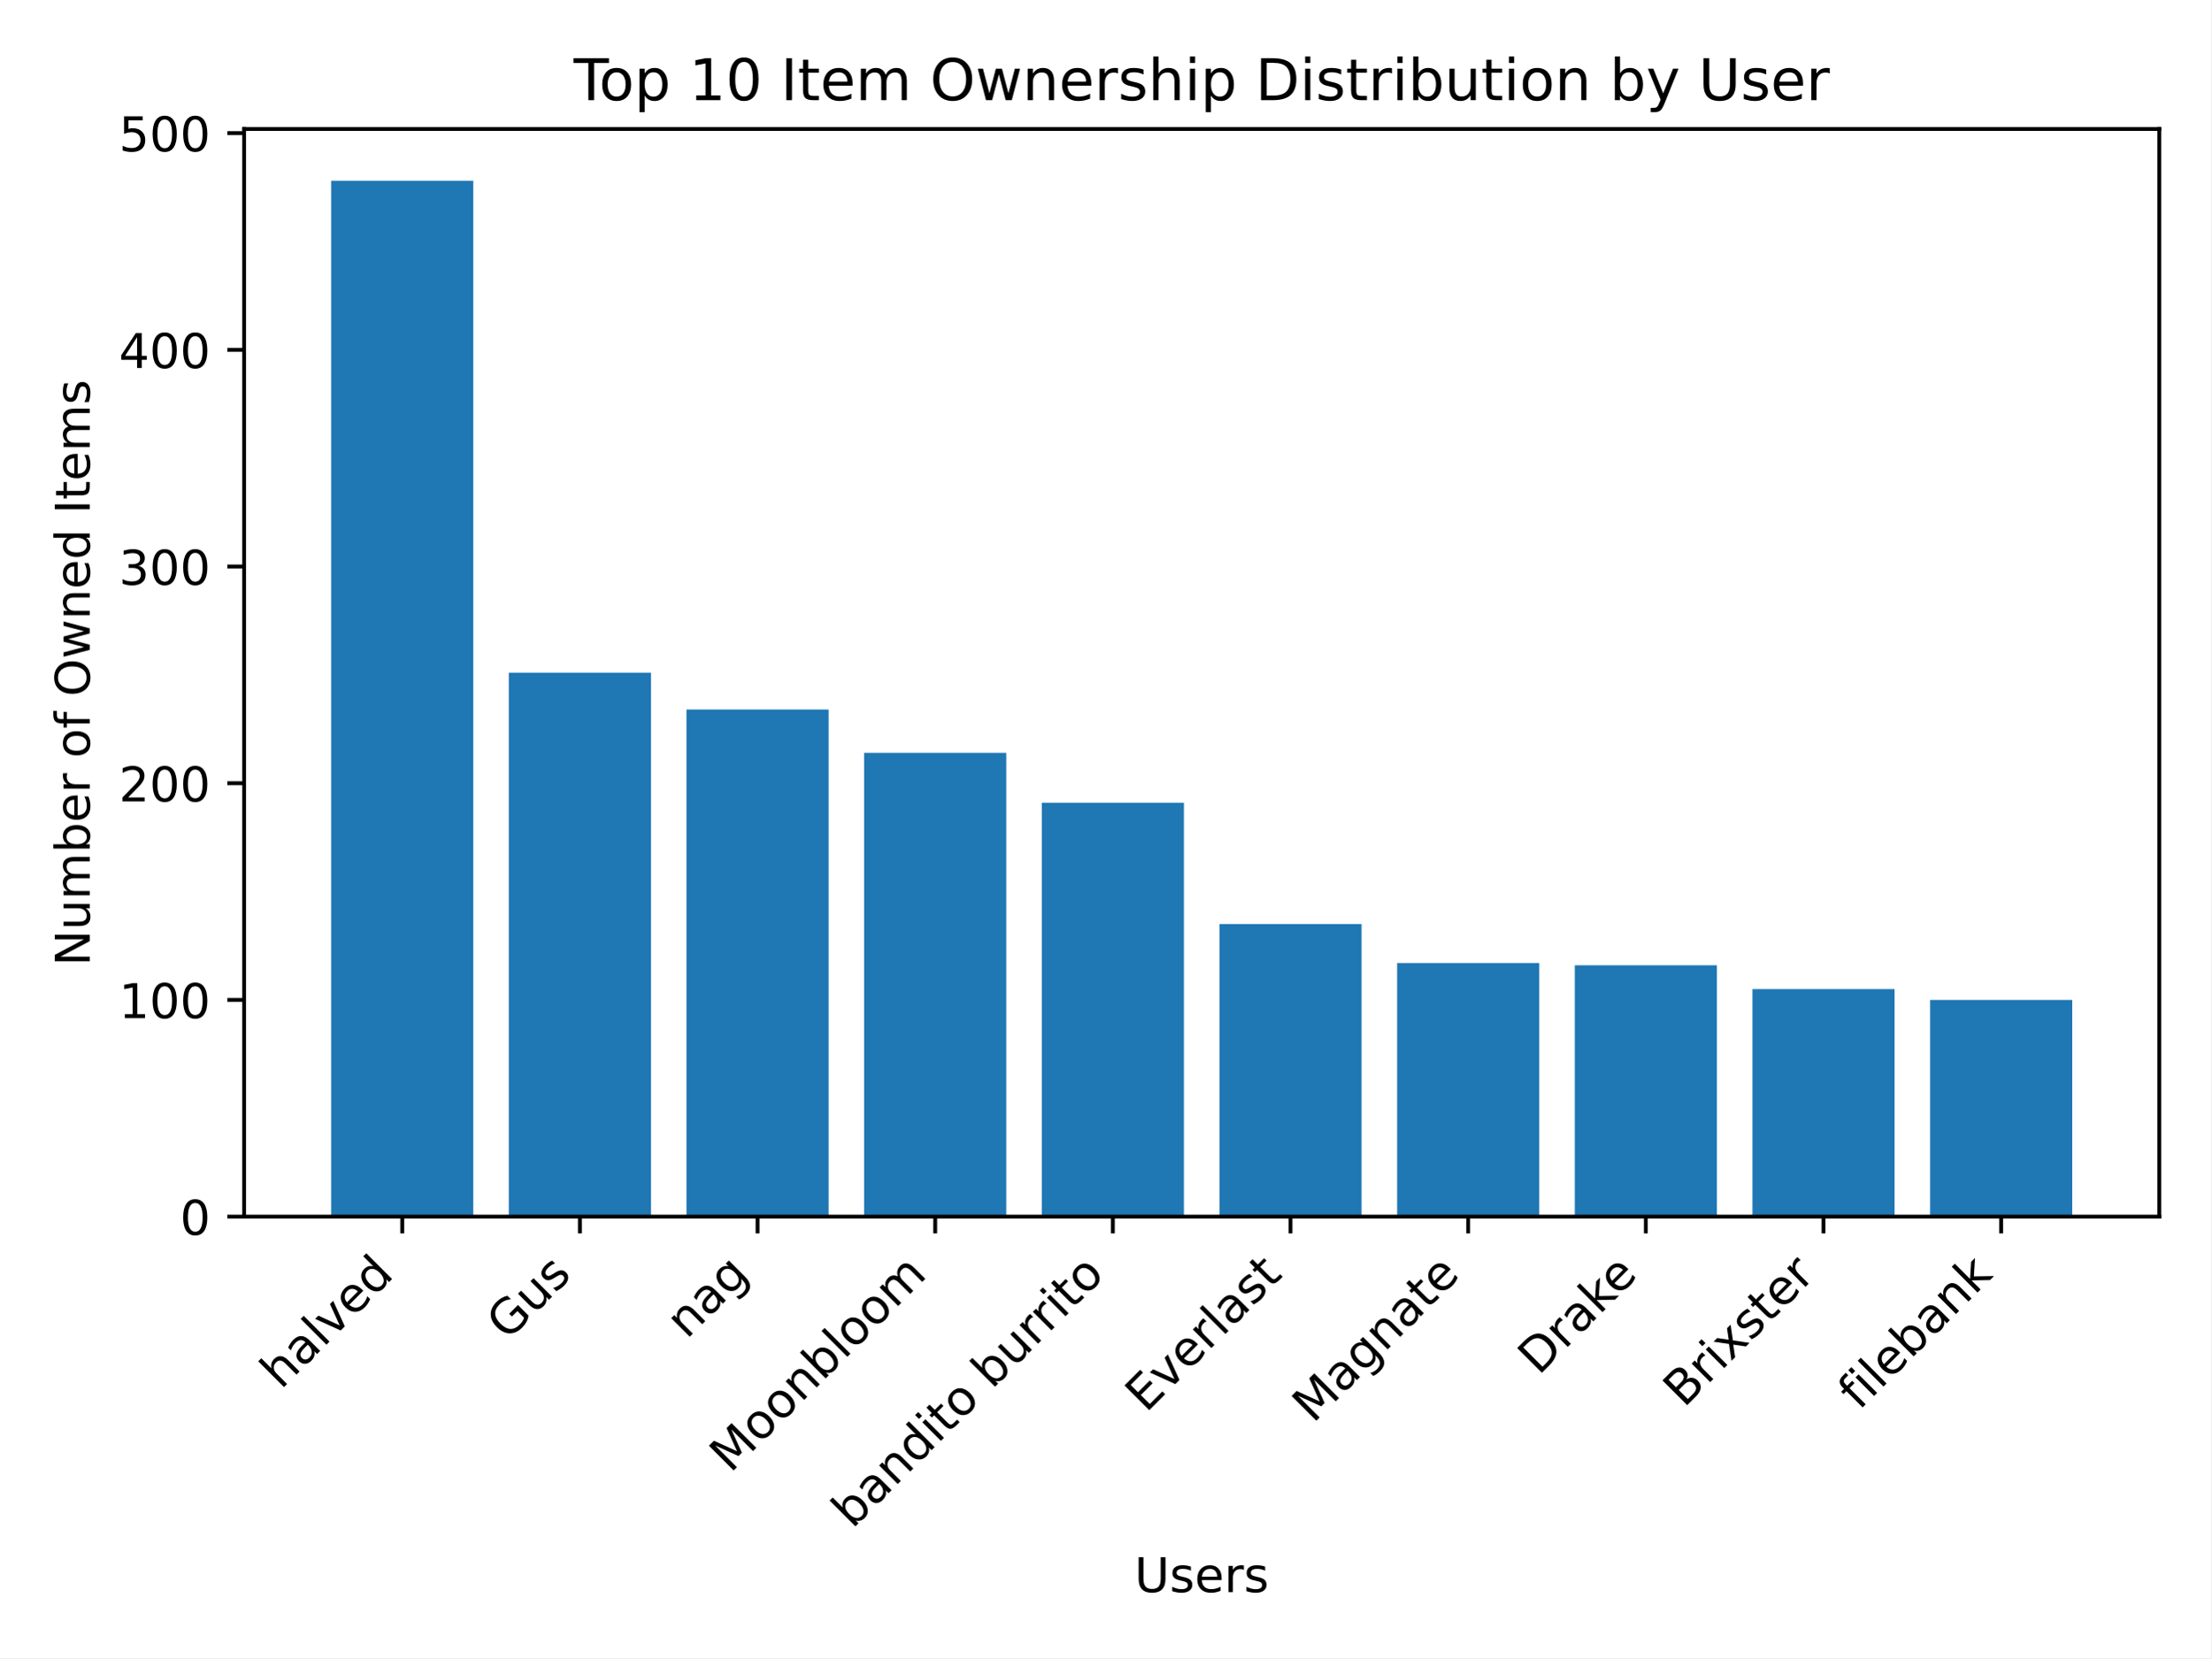
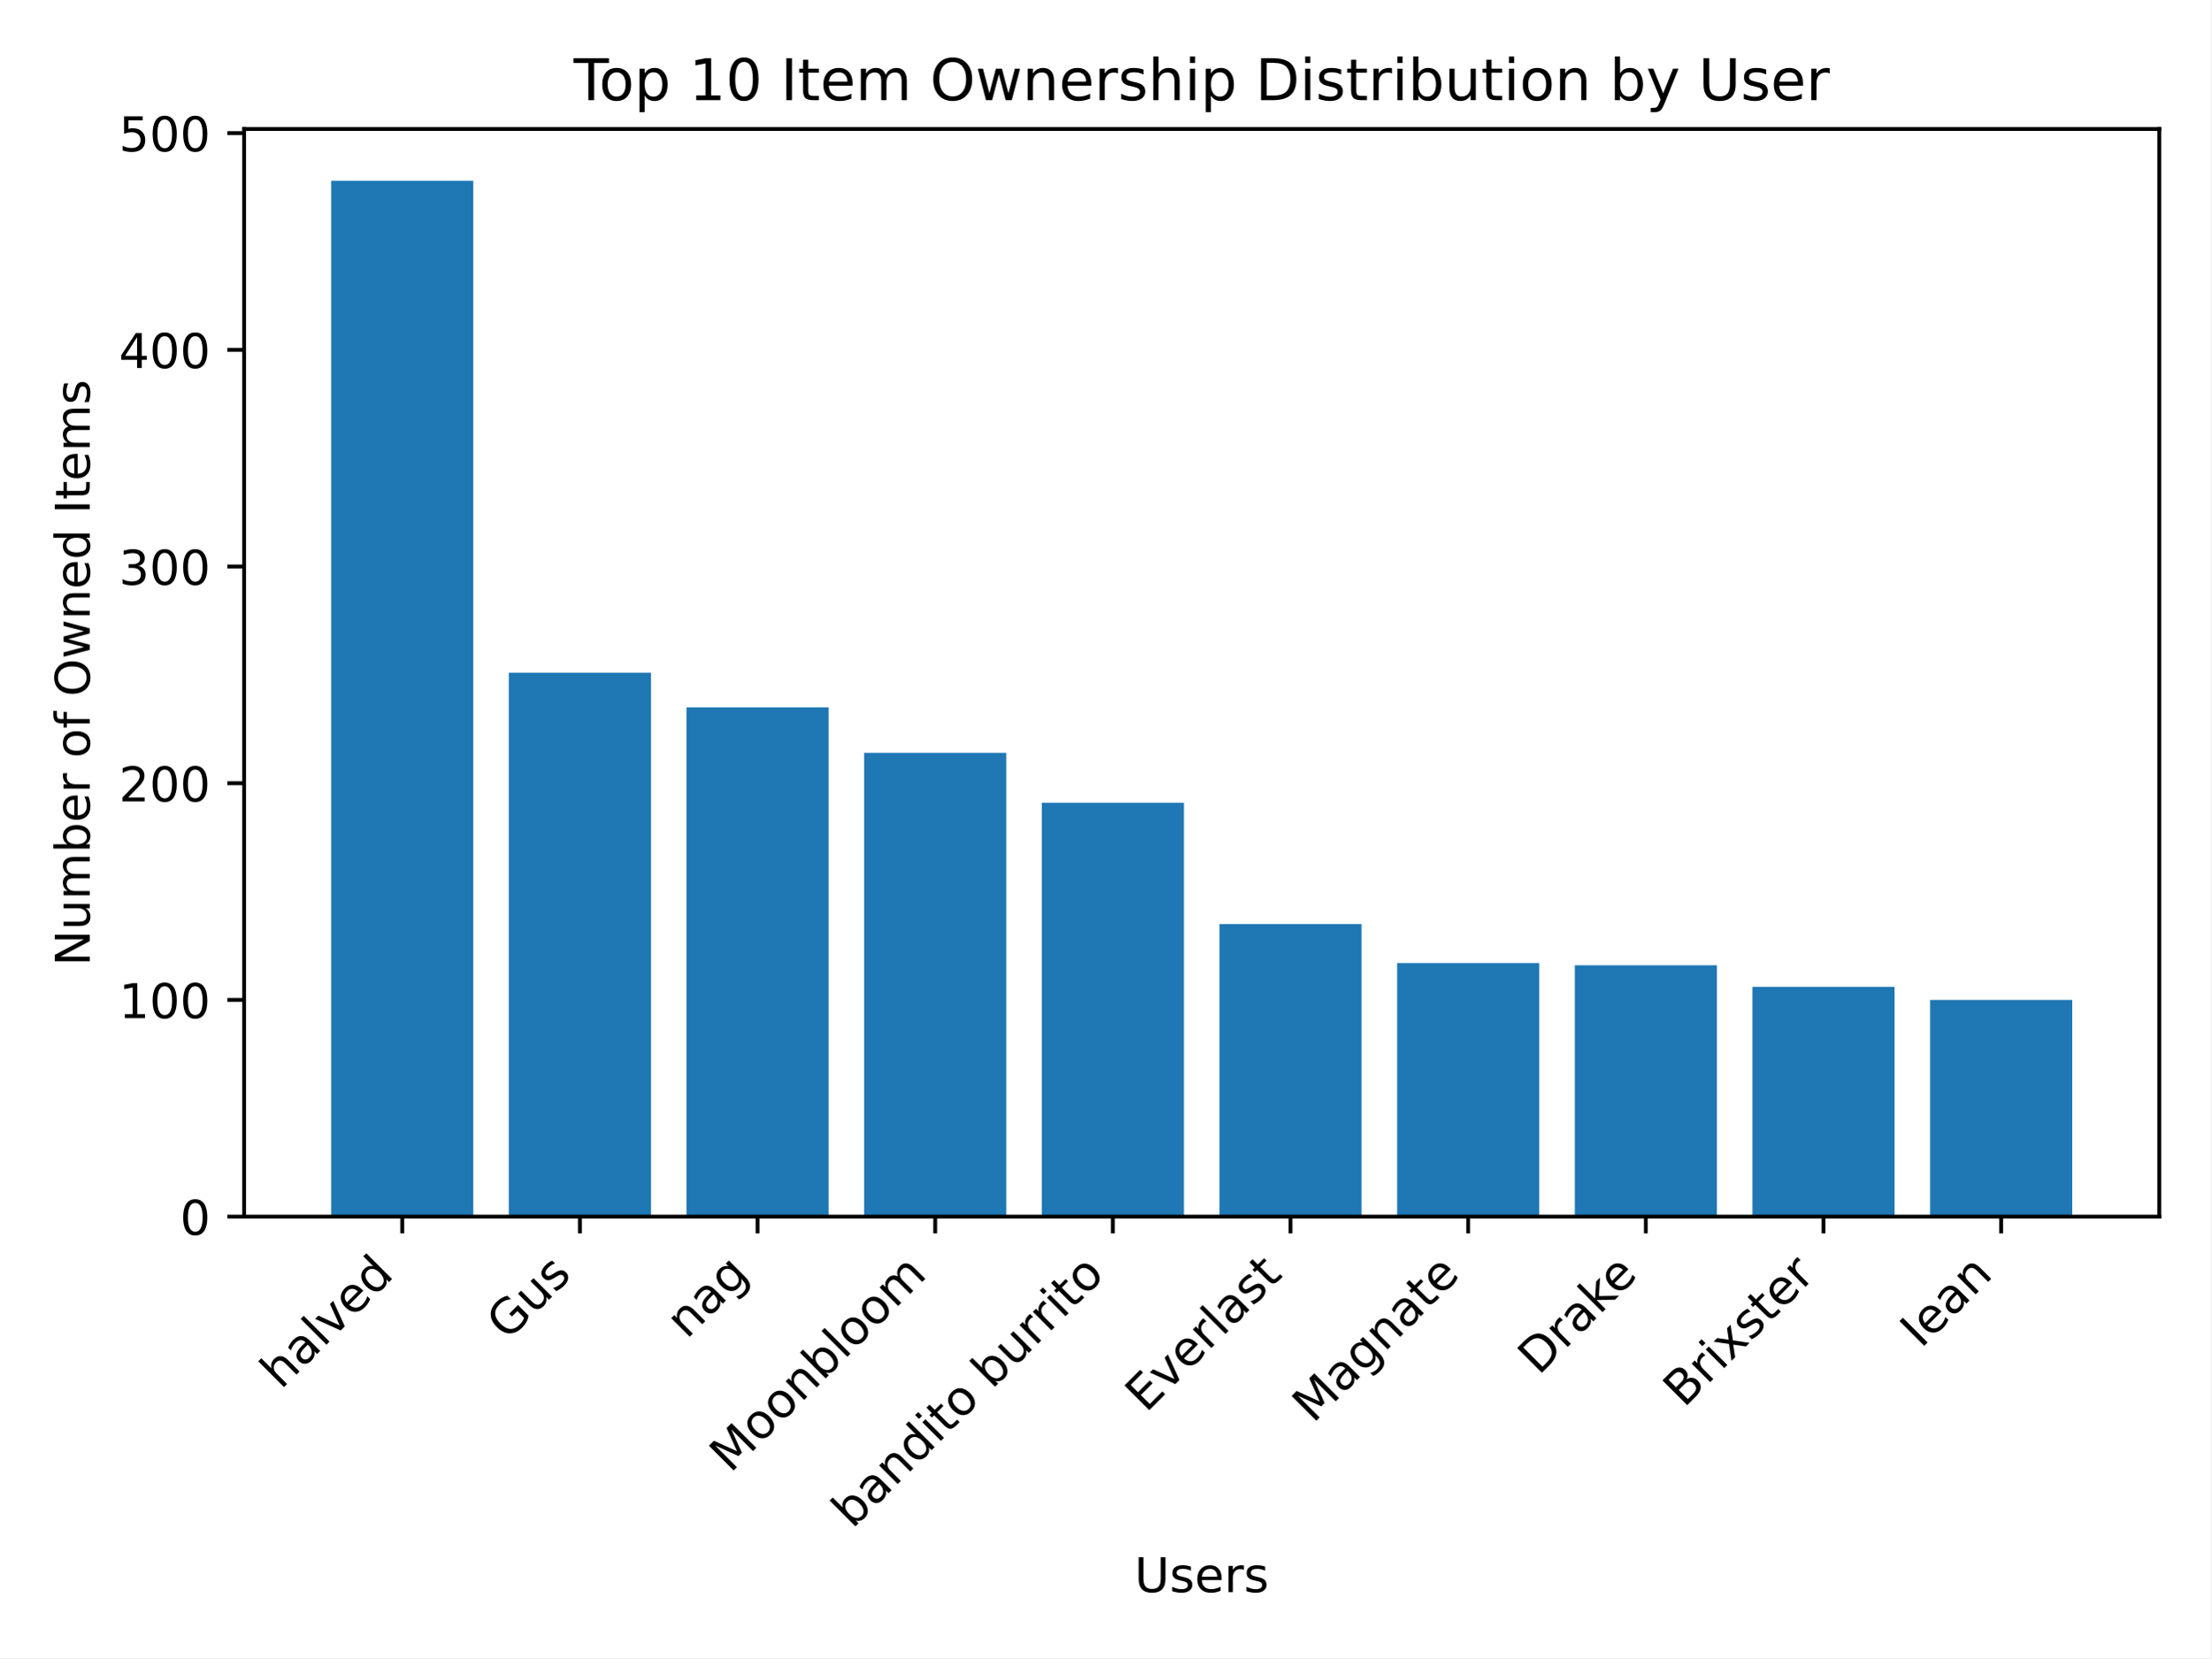
<svg xmlns="http://www.w3.org/2000/svg" xmlns:xlink="http://www.w3.org/1999/xlink" width="460.8pt" height="345.6pt" viewBox="0 0 460.8 345.6" version="1.1">
  <defs>
    <style type="text/css">*{stroke-linejoin: round; stroke-linecap: butt}</style>
  </defs>
  <g id="figure_1">
    <g id="patch_1">
      <path d="M 0 345.6  L 460.8 345.6  L 460.8 0  L 0 0  z " style="fill: #ffffff" />
    </g>
    <g id="axes_1">
      <g id="patch_2">
        <path d="M 50.87 253.581  L 450 253.581  L 450 26.88  L 50.87 26.88  z " style="fill: #ffffff" />
      </g>
      <g id="patch_3">
-         <path d="M 69.012 253.581  L 98.632 253.581  L 98.632 37.675  L 69.012 37.675  z " clip-path="url(#pa06b9af0cb)" style="fill: #1f77b4" />
+         <path d="M 69.012 253.581  L 98.632 253.581  L 98.632 37.675  L 69.012 37.675  z " clip-path="url(#padd3ef8edb)" style="fill: #1f77b4" />
      </g>
      <g id="patch_4">
-         <path d="M 106.037 253.581  L 135.657 253.581  L 135.657 140.208  L 106.037 140.208  z " clip-path="url(#pa06b9af0cb)" style="fill: #1f77b4" />
+         <path d="M 106.037 253.581  L 135.657 253.581  L 135.657 140.208  L 106.037 140.208  z " clip-path="url(#padd3ef8edb)" style="fill: #1f77b4" />
      </g>
      <g id="patch_5">
-         <path d="M 143.062 253.581  L 172.682 253.581  L 172.682 147.886  L 143.062 147.886  z " clip-path="url(#pa06b9af0cb)" style="fill: #1f77b4" />
+         <path d="M 143.062 253.581  L 172.682 253.581  L 172.682 147.435  L 143.062 147.435  z " clip-path="url(#padd3ef8edb)" style="fill: #1f77b4" />
      </g>
      <g id="patch_6">
-         <path d="M 180.087 253.581  L 209.707 253.581  L 209.707 156.92  L 180.087 156.92  z " clip-path="url(#pa06b9af0cb)" style="fill: #1f77b4" />
+         <path d="M 180.087 253.581  L 209.707 253.581  L 209.707 156.92  L 180.087 156.92  z " clip-path="url(#padd3ef8edb)" style="fill: #1f77b4" />
      </g>
      <g id="patch_7">
-         <path d="M 217.112 253.581  L 246.732 253.581  L 246.732 167.309  L 217.112 167.309  z " clip-path="url(#pa06b9af0cb)" style="fill: #1f77b4" />
+         <path d="M 217.112 253.581  L 246.732 253.581  L 246.732 167.309  L 217.112 167.309  z " clip-path="url(#padd3ef8edb)" style="fill: #1f77b4" />
      </g>
      <g id="patch_8">
-         <path d="M 254.138 253.581  L 283.758 253.581  L 283.758 192.603  L 254.138 192.603  z " clip-path="url(#pa06b9af0cb)" style="fill: #1f77b4" />
+         <path d="M 254.138 253.581  L 283.758 253.581  L 283.758 192.603  L 254.138 192.603  z " clip-path="url(#padd3ef8edb)" style="fill: #1f77b4" />
      </g>
      <g id="patch_9">
-         <path d="M 291.163 253.581  L 320.783 253.581  L 320.783 200.733  L 291.163 200.733  z " clip-path="url(#pa06b9af0cb)" style="fill: #1f77b4" />
+         <path d="M 291.163 253.581  L 320.783 253.581  L 320.783 200.733  L 291.163 200.733  z " clip-path="url(#padd3ef8edb)" style="fill: #1f77b4" />
      </g>
      <g id="patch_10">
-         <path d="M 328.188 253.581  L 357.808 253.581  L 357.808 201.185  L 328.188 201.185  z " clip-path="url(#pa06b9af0cb)" style="fill: #1f77b4" />
+         <path d="M 328.188 253.581  L 357.808 253.581  L 357.808 201.185  L 328.188 201.185  z " clip-path="url(#padd3ef8edb)" style="fill: #1f77b4" />
      </g>
      <g id="patch_11">
-         <path d="M 365.213 253.581  L 394.833 253.581  L 394.833 206.154  L 365.213 206.154  z " clip-path="url(#pa06b9af0cb)" style="fill: #1f77b4" />
+         <path d="M 365.213 253.581  L 394.833 253.581  L 394.833 205.702  L 365.213 205.702  z " clip-path="url(#padd3ef8edb)" style="fill: #1f77b4" />
      </g>
      <g id="patch_12">
-         <path d="M 402.238 253.581  L 431.858 253.581  L 431.858 208.412  L 402.238 208.412  z " clip-path="url(#pa06b9af0cb)" style="fill: #1f77b4" />
+         <path d="M 402.238 253.581  L 431.858 253.581  L 431.858 208.412  L 402.238 208.412  z " clip-path="url(#padd3ef8edb)" style="fill: #1f77b4" />
      </g>
      <g id="matplotlib.axis_1">
        <g id="xtick_1">
          <g id="line2d_1">
            <defs>
-               <path id="me338c8f9eb" d="M 0 0  L 0 3.5  " style="stroke: #000000; stroke-width: 0.8" />
+               <path id="m1aec2c98a9" d="M 0 0  L 0 3.5  " style="stroke: #000000; stroke-width: 0.8" />
            </defs>
            <g>
-               <use xlink:href="#me338c8f9eb" x="83.822" y="253.581" style="stroke: #000000; stroke-width: 0.8" />
+               <use xlink:href="#m1aec2c98a9" x="83.822" y="253.581" style="stroke: #000000; stroke-width: 0.8" />
            </g>
          </g>
          <g id="text_1">
            <g transform="translate(58.54764 289.7576) rotate(-45) scale(0.1 -0.1)">
              <defs>
                <path id="DejaVuSans-68" d="M 3513 2113  L 3513 0  L 2938 0  L 2938 2094  Q 2938 2591 2744 2837  Q 2550 3084 2163 3084  Q 1697 3084 1428 2787  Q 1159 2491 1159 1978  L 1159 0  L 581 0  L 581 4863  L 1159 4863  L 1159 2956  Q 1366 3272 1645 3428  Q 1925 3584 2291 3584  Q 2894 3584 3203 3211  Q 3513 2838 3513 2113  z " transform="scale(0.015625)" />
                <path id="DejaVuSans-61" d="M 2194 1759  Q 1497 1759 1228 1600  Q 959 1441 959 1056  Q 959 750 1161 570  Q 1363 391 1709 391  Q 2188 391 2477 730  Q 2766 1069 2766 1631  L 2766 1759  L 2194 1759  z M 3341 1997  L 3341 0  L 2766 0  L 2766 531  Q 2569 213 2275 61  Q 1981 -91 1556 -91  Q 1019 -91 701 211  Q 384 513 384 1019  Q 384 1609 779 1909  Q 1175 2209 1959 2209  L 2766 2209  L 2766 2266  Q 2766 2663 2505 2880  Q 2244 3097 1772 3097  Q 1472 3097 1187 3025  Q 903 2953 641 2809  L 641 3341  Q 956 3463 1253 3523  Q 1550 3584 1831 3584  Q 2591 3584 2966 3190  Q 3341 2797 3341 1997  z " transform="scale(0.015625)" />
                <path id="DejaVuSans-6c" d="M 603 4863  L 1178 4863  L 1178 0  L 603 0  L 603 4863  z " transform="scale(0.015625)" />
                <path id="DejaVuSans-76" d="M 191 3500  L 800 3500  L 1894 563  L 2988 3500  L 3597 3500  L 2284 0  L 1503 0  L 191 3500  z " transform="scale(0.015625)" />
                <path id="DejaVuSans-65" d="M 3597 1894  L 3597 1613  L 953 1613  Q 991 1019 1311 708  Q 1631 397 2203 397  Q 2534 397 2845 478  Q 3156 559 3463 722  L 3463 178  Q 3153 47 2828 -22  Q 2503 -91 2169 -91  Q 1331 -91 842 396  Q 353 884 353 1716  Q 353 2575 817 3079  Q 1281 3584 2069 3584  Q 2775 3584 3186 3129  Q 3597 2675 3597 1894  z M 3022 2063  Q 3016 2534 2758 2815  Q 2500 3097 2075 3097  Q 1594 3097 1305 2825  Q 1016 2553 972 2059  L 3022 2063  z " transform="scale(0.015625)" />
                <path id="DejaVuSans-64" d="M 2906 2969  L 2906 4863  L 3481 4863  L 3481 0  L 2906 0  L 2906 525  Q 2725 213 2448 61  Q 2172 -91 1784 -91  Q 1150 -91 751 415  Q 353 922 353 1747  Q 353 2572 751 3078  Q 1150 3584 1784 3584  Q 2172 3584 2448 3432  Q 2725 3281 2906 2969  z M 947 1747  Q 947 1113 1208 752  Q 1469 391 1925 391  Q 2381 391 2643 752  Q 2906 1113 2906 1747  Q 2906 2381 2643 2742  Q 2381 3103 1925 3103  Q 1469 3103 1208 2742  Q 947 2381 947 1747  z " transform="scale(0.015625)" />
              </defs>
              <use xlink:href="#DejaVuSans-68" />
              <use xlink:href="#DejaVuSans-61" x="63.379" />
              <use xlink:href="#DejaVuSans-6c" x="124.658" />
              <use xlink:href="#DejaVuSans-76" x="152.441" />
              <use xlink:href="#DejaVuSans-65" x="211.621" />
              <use xlink:href="#DejaVuSans-64" x="273.145" />
            </g>
          </g>
        </g>
        <g id="xtick_2">
          <g id="line2d_2">
            <g>
-               <use xlink:href="#me338c8f9eb" x="120.847" y="253.581" style="stroke: #000000; stroke-width: 0.8" />
+               <use xlink:href="#m1aec2c98a9" x="120.847" y="253.581" style="stroke: #000000; stroke-width: 0.8" />
            </g>
          </g>
          <g id="text_2">
            <g transform="translate(105.7329 279.5973) rotate(-45) scale(0.1 -0.1)">
              <defs>
                <path id="DejaVuSans-47" d="M 3809 666  L 3809 1919  L 2778 1919  L 2778 2438  L 4434 2438  L 4434 434  Q 4069 175 3628 42  Q 3188 -91 2688 -91  Q 1594 -91 976 548  Q 359 1188 359 2328  Q 359 3472 976 4111  Q 1594 4750 2688 4750  Q 3144 4750 3555 4637  Q 3966 4525 4313 4306  L 4313 3634  Q 3963 3931 3569 4081  Q 3175 4231 2741 4231  Q 1884 4231 1454 3753  Q 1025 3275 1025 2328  Q 1025 1384 1454 906  Q 1884 428 2741 428  Q 3075 428 3337 486  Q 3600 544 3809 666  z " transform="scale(0.015625)" />
                <path id="DejaVuSans-75" d="M 544 1381  L 544 3500  L 1119 3500  L 1119 1403  Q 1119 906 1312 657  Q 1506 409 1894 409  Q 2359 409 2629 706  Q 2900 1003 2900 1516  L 2900 3500  L 3475 3500  L 3475 0  L 2900 0  L 2900 538  Q 2691 219 2414 64  Q 2138 -91 1772 -91  Q 1169 -91 856 284  Q 544 659 544 1381  z M 1991 3584  L 1991 3584  z " transform="scale(0.015625)" />
                <path id="DejaVuSans-73" d="M 2834 3397  L 2834 2853  Q 2591 2978 2328 3040  Q 2066 3103 1784 3103  Q 1356 3103 1142 2972  Q 928 2841 928 2578  Q 928 2378 1081 2264  Q 1234 2150 1697 2047  L 1894 2003  Q 2506 1872 2764 1633  Q 3022 1394 3022 966  Q 3022 478 2636 193  Q 2250 -91 1575 -91  Q 1294 -91 989 -36  Q 684 19 347 128  L 347 722  Q 666 556 975 473  Q 1284 391 1588 391  Q 1994 391 2212 530  Q 2431 669 2431 922  Q 2431 1156 2273 1281  Q 2116 1406 1581 1522  L 1381 1569  Q 847 1681 609 1914  Q 372 2147 372 2553  Q 372 3047 722 3315  Q 1072 3584 1716 3584  Q 2034 3584 2315 3537  Q 2597 3491 2834 3397  z " transform="scale(0.015625)" />
              </defs>
              <use xlink:href="#DejaVuSans-47" />
              <use xlink:href="#DejaVuSans-75" x="77.49" />
              <use xlink:href="#DejaVuSans-73" x="140.869" />
            </g>
          </g>
        </g>
        <g id="xtick_3">
          <g id="line2d_3">
            <g>
-               <use xlink:href="#me338c8f9eb" x="157.872" y="253.581" style="stroke: #000000; stroke-width: 0.8" />
+               <use xlink:href="#m1aec2c98a9" x="157.872" y="253.581" style="stroke: #000000; stroke-width: 0.8" />
            </g>
          </g>
          <g id="text_3">
            <g transform="translate(143.0983 279.257) rotate(-45) scale(0.1 -0.1)">
              <defs>
                <path id="DejaVuSans-6e" d="M 3513 2113  L 3513 0  L 2938 0  L 2938 2094  Q 2938 2591 2744 2837  Q 2550 3084 2163 3084  Q 1697 3084 1428 2787  Q 1159 2491 1159 1978  L 1159 0  L 581 0  L 581 3500  L 1159 3500  L 1159 2956  Q 1366 3272 1645 3428  Q 1925 3584 2291 3584  Q 2894 3584 3203 3211  Q 3513 2838 3513 2113  z " transform="scale(0.015625)" />
                <path id="DejaVuSans-67" d="M 2906 1791  Q 2906 2416 2648 2759  Q 2391 3103 1925 3103  Q 1463 3103 1205 2759  Q 947 2416 947 1791  Q 947 1169 1205 825  Q 1463 481 1925 481  Q 2391 481 2648 825  Q 2906 1169 2906 1791  z M 3481 434  Q 3481 -459 3084 -895  Q 2688 -1331 1869 -1331  Q 1566 -1331 1297 -1286  Q 1028 -1241 775 -1147  L 775 -588  Q 1028 -725 1275 -790  Q 1522 -856 1778 -856  Q 2344 -856 2625 -561  Q 2906 -266 2906 331  L 2906 616  Q 2728 306 2450 153  Q 2172 0 1784 0  Q 1141 0 747 490  Q 353 981 353 1791  Q 353 2603 747 3093  Q 1141 3584 1784 3584  Q 2172 3584 2450 3431  Q 2728 3278 2906 2969  L 2906 3500  L 3481 3500  L 3481 434  z " transform="scale(0.015625)" />
              </defs>
              <use xlink:href="#DejaVuSans-6e" />
              <use xlink:href="#DejaVuSans-61" x="63.379" />
              <use xlink:href="#DejaVuSans-67" x="124.658" />
            </g>
          </g>
        </g>
        <g id="xtick_4">
          <g id="line2d_4">
            <g>
-               <use xlink:href="#me338c8f9eb" x="194.897" y="253.581" style="stroke: #000000; stroke-width: 0.8" />
+               <use xlink:href="#m1aec2c98a9" x="194.897" y="253.581" style="stroke: #000000; stroke-width: 0.8" />
            </g>
          </g>
          <g id="text_4">
            <g transform="translate(152.197 307.1833) rotate(-45) scale(0.1 -0.1)">
              <defs>
                <path id="DejaVuSans-4d" d="M 628 4666  L 1569 4666  L 2759 1491  L 3956 4666  L 4897 4666  L 4897 0  L 4281 0  L 4281 4097  L 3078 897  L 2444 897  L 1241 4097  L 1241 0  L 628 0  L 628 4666  z " transform="scale(0.015625)" />
                <path id="DejaVuSans-6f" d="M 1959 3097  Q 1497 3097 1228 2736  Q 959 2375 959 1747  Q 959 1119 1226 758  Q 1494 397 1959 397  Q 2419 397 2687 759  Q 2956 1122 2956 1747  Q 2956 2369 2687 2733  Q 2419 3097 1959 3097  z M 1959 3584  Q 2709 3584 3137 3096  Q 3566 2609 3566 1747  Q 3566 888 3137 398  Q 2709 -91 1959 -91  Q 1206 -91 779 398  Q 353 888 353 1747  Q 353 2609 779 3096  Q 1206 3584 1959 3584  z " transform="scale(0.015625)" />
                <path id="DejaVuSans-62" d="M 3116 1747  Q 3116 2381 2855 2742  Q 2594 3103 2138 3103  Q 1681 3103 1420 2742  Q 1159 2381 1159 1747  Q 1159 1113 1420 752  Q 1681 391 2138 391  Q 2594 391 2855 752  Q 3116 1113 3116 1747  z M 1159 2969  Q 1341 3281 1617 3432  Q 1894 3584 2278 3584  Q 2916 3584 3314 3078  Q 3713 2572 3713 1747  Q 3713 922 3314 415  Q 2916 -91 2278 -91  Q 1894 -91 1617 61  Q 1341 213 1159 525  L 1159 0  L 581 0  L 581 4863  L 1159 4863  L 1159 2969  z " transform="scale(0.015625)" />
                <path id="DejaVuSans-6d" d="M 3328 2828  Q 3544 3216 3844 3400  Q 4144 3584 4550 3584  Q 5097 3584 5394 3201  Q 5691 2819 5691 2113  L 5691 0  L 5113 0  L 5113 2094  Q 5113 2597 4934 2840  Q 4756 3084 4391 3084  Q 3944 3084 3684 2787  Q 3425 2491 3425 1978  L 3425 0  L 2847 0  L 2847 2094  Q 2847 2600 2669 2842  Q 2491 3084 2119 3084  Q 1678 3084 1418 2786  Q 1159 2488 1159 1978  L 1159 0  L 581 0  L 581 3500  L 1159 3500  L 1159 2956  Q 1356 3278 1631 3431  Q 1906 3584 2284 3584  Q 2666 3584 2933 3390  Q 3200 3197 3328 2828  z " transform="scale(0.015625)" />
              </defs>
              <use xlink:href="#DejaVuSans-4d" />
              <use xlink:href="#DejaVuSans-6f" x="86.279" />
              <use xlink:href="#DejaVuSans-6f" x="147.461" />
              <use xlink:href="#DejaVuSans-6e" x="208.643" />
              <use xlink:href="#DejaVuSans-62" x="272.021" />
              <use xlink:href="#DejaVuSans-6c" x="335.498" />
              <use xlink:href="#DejaVuSans-6f" x="363.281" />
              <use xlink:href="#DejaVuSans-6f" x="424.463" />
              <use xlink:href="#DejaVuSans-6d" x="485.645" />
            </g>
          </g>
        </g>
        <g id="xtick_5">
          <g id="line2d_5">
            <g>
-               <use xlink:href="#me338c8f9eb" x="231.922" y="253.581" style="stroke: #000000; stroke-width: 0.8" />
+               <use xlink:href="#m1aec2c98a9" x="231.922" y="253.581" style="stroke: #000000; stroke-width: 0.8" />
            </g>
          </g>
          <g id="text_5">
            <g transform="translate(177.6255 318.7799) rotate(-45) scale(0.1 -0.1)">
              <defs>
                <path id="DejaVuSans-69" d="M 603 3500  L 1178 3500  L 1178 0  L 603 0  L 603 3500  z M 603 4863  L 1178 4863  L 1178 4134  L 603 4134  L 603 4863  z " transform="scale(0.015625)" />
                <path id="DejaVuSans-74" d="M 1172 4494  L 1172 3500  L 2356 3500  L 2356 3053  L 1172 3053  L 1172 1153  Q 1172 725 1289 603  Q 1406 481 1766 481  L 2356 481  L 2356 0  L 1766 0  Q 1100 0 847 248  Q 594 497 594 1153  L 594 3053  L 172 3053  L 172 3500  L 594 3500  L 594 4494  L 1172 4494  z " transform="scale(0.015625)" />
                <path id="DejaVuSans-20" transform="scale(0.015625)" />
                <path id="DejaVuSans-72" d="M 2631 2963  Q 2534 3019 2420 3045  Q 2306 3072 2169 3072  Q 1681 3072 1420 2755  Q 1159 2438 1159 1844  L 1159 0  L 581 0  L 581 3500  L 1159 3500  L 1159 2956  Q 1341 3275 1631 3429  Q 1922 3584 2338 3584  Q 2397 3584 2469 3576  Q 2541 3569 2628 3553  L 2631 2963  z " transform="scale(0.015625)" />
              </defs>
              <use xlink:href="#DejaVuSans-62" />
              <use xlink:href="#DejaVuSans-61" x="63.477" />
              <use xlink:href="#DejaVuSans-6e" x="124.756" />
              <use xlink:href="#DejaVuSans-64" x="188.135" />
              <use xlink:href="#DejaVuSans-69" x="251.611" />
              <use xlink:href="#DejaVuSans-74" x="279.395" />
              <use xlink:href="#DejaVuSans-6f" x="318.604" />
              <use xlink:href="#DejaVuSans-20" x="379.785" />
              <use xlink:href="#DejaVuSans-62" x="411.572" />
              <use xlink:href="#DejaVuSans-75" x="475.049" />
              <use xlink:href="#DejaVuSans-72" x="538.428" />
              <use xlink:href="#DejaVuSans-72" x="577.791" />
              <use xlink:href="#DejaVuSans-69" x="618.904" />
              <use xlink:href="#DejaVuSans-74" x="646.688" />
              <use xlink:href="#DejaVuSans-6f" x="685.896" />
            </g>
          </g>
        </g>
        <g id="xtick_6">
          <g id="line2d_6">
            <g>
-               <use xlink:href="#me338c8f9eb" x="268.948" y="253.581" style="stroke: #000000; stroke-width: 0.8" />
+               <use xlink:href="#m1aec2c98a9" x="268.948" y="253.581" style="stroke: #000000; stroke-width: 0.8" />
            </g>
          </g>
          <g id="text_6">
            <g transform="translate(238.8126 294.6178) rotate(-45) scale(0.1 -0.1)">
              <defs>
                <path id="DejaVuSans-45" d="M 628 4666  L 3578 4666  L 3578 4134  L 1259 4134  L 1259 2753  L 3481 2753  L 3481 2222  L 1259 2222  L 1259 531  L 3634 531  L 3634 0  L 628 0  L 628 4666  z " transform="scale(0.015625)" />
              </defs>
              <use xlink:href="#DejaVuSans-45" />
              <use xlink:href="#DejaVuSans-76" x="63.184" />
              <use xlink:href="#DejaVuSans-65" x="122.363" />
              <use xlink:href="#DejaVuSans-72" x="183.887" />
              <use xlink:href="#DejaVuSans-6c" x="225" />
              <use xlink:href="#DejaVuSans-61" x="252.783" />
              <use xlink:href="#DejaVuSans-73" x="314.062" />
              <use xlink:href="#DejaVuSans-74" x="366.162" />
            </g>
          </g>
        </g>
        <g id="xtick_7">
          <g id="line2d_7">
            <g>
-               <use xlink:href="#me338c8f9eb" x="305.973" y="253.581" style="stroke: #000000; stroke-width: 0.8" />
+               <use xlink:href="#m1aec2c98a9" x="305.973" y="253.581" style="stroke: #000000; stroke-width: 0.8" />
            </g>
          </g>
          <g id="text_7">
            <g transform="translate(273.6412 296.8143) rotate(-45) scale(0.1 -0.1)">
              <use xlink:href="#DejaVuSans-4d" />
              <use xlink:href="#DejaVuSans-61" x="86.279" />
              <use xlink:href="#DejaVuSans-67" x="147.559" />
              <use xlink:href="#DejaVuSans-6e" x="211.035" />
              <use xlink:href="#DejaVuSans-61" x="274.414" />
              <use xlink:href="#DejaVuSans-74" x="335.693" />
              <use xlink:href="#DejaVuSans-65" x="374.902" />
            </g>
          </g>
        </g>
        <g id="xtick_8">
          <g id="line2d_8">
            <g>
-               <use xlink:href="#me338c8f9eb" x="342.998" y="253.581" style="stroke: #000000; stroke-width: 0.8" />
+               <use xlink:href="#m1aec2c98a9" x="342.998" y="253.581" style="stroke: #000000; stroke-width: 0.8" />
            </g>
          </g>
          <g id="text_8">
            <g transform="translate(320.653 286.8275) rotate(-45) scale(0.1 -0.1)">
              <defs>
                <path id="DejaVuSans-44" d="M 1259 4147  L 1259 519  L 2022 519  Q 2988 519 3436 956  Q 3884 1394 3884 2338  Q 3884 3275 3436 3711  Q 2988 4147 2022 4147  L 1259 4147  z M 628 4666  L 1925 4666  Q 3281 4666 3915 4102  Q 4550 3538 4550 2338  Q 4550 1131 3912 565  Q 3275 0 1925 0  L 628 0  L 628 4666  z " transform="scale(0.015625)" />
                <path id="DejaVuSans-6b" d="M 581 4863  L 1159 4863  L 1159 1991  L 2875 3500  L 3609 3500  L 1753 1863  L 3688 0  L 2938 0  L 1159 1709  L 1159 0  L 581 0  L 581 4863  z " transform="scale(0.015625)" />
              </defs>
              <use xlink:href="#DejaVuSans-44" />
              <use xlink:href="#DejaVuSans-72" x="77.002" />
              <use xlink:href="#DejaVuSans-61" x="118.115" />
              <use xlink:href="#DejaVuSans-6b" x="179.395" />
              <use xlink:href="#DejaVuSans-65" x="233.68" />
            </g>
          </g>
        </g>
        <g id="xtick_9">
          <g id="line2d_9">
            <g>
-               <use xlink:href="#me338c8f9eb" x="380.023" y="253.581" style="stroke: #000000; stroke-width: 0.8" />
+               <use xlink:href="#m1aec2c98a9" x="380.023" y="253.581" style="stroke: #000000; stroke-width: 0.8" />
            </g>
          </g>
          <g id="text_9">
            <g transform="translate(350.9307 293.5748) rotate(-45) scale(0.1 -0.1)">
              <defs>
                <path id="DejaVuSans-42" d="M 1259 2228  L 1259 519  L 2272 519  Q 2781 519 3026 730  Q 3272 941 3272 1375  Q 3272 1813 3026 2020  Q 2781 2228 2272 2228  L 1259 2228  z M 1259 4147  L 1259 2741  L 2194 2741  Q 2656 2741 2882 2914  Q 3109 3088 3109 3444  Q 3109 3797 2882 3972  Q 2656 4147 2194 4147  L 1259 4147  z M 628 4666  L 2241 4666  Q 2963 4666 3353 4366  Q 3744 4066 3744 3513  Q 3744 3084 3544 2831  Q 3344 2578 2956 2516  Q 3422 2416 3680 2098  Q 3938 1781 3938 1306  Q 3938 681 3513 340  Q 3088 0 2303 0  L 628 0  L 628 4666  z " transform="scale(0.015625)" />
                <path id="DejaVuSans-78" d="M 3513 3500  L 2247 1797  L 3578 0  L 2900 0  L 1881 1375  L 863 0  L 184 0  L 1544 1831  L 300 3500  L 978 3500  L 1906 2253  L 2834 3500  L 3513 3500  z " transform="scale(0.015625)" />
              </defs>
              <use xlink:href="#DejaVuSans-42" />
              <use xlink:href="#DejaVuSans-72" x="68.604" />
              <use xlink:href="#DejaVuSans-69" x="109.717" />
              <use xlink:href="#DejaVuSans-78" x="137.5" />
              <use xlink:href="#DejaVuSans-73" x="196.68" />
              <use xlink:href="#DejaVuSans-74" x="248.779" />
              <use xlink:href="#DejaVuSans-65" x="287.988" />
              <use xlink:href="#DejaVuSans-72" x="349.512" />
            </g>
          </g>
        </g>
        <g id="xtick_10">
          <g id="line2d_10">
            <g>
-               <use xlink:href="#me338c8f9eb" x="417.048" y="253.581" style="stroke: #000000; stroke-width: 0.8" />
+               <use xlink:href="#m1aec2c98a9" x="417.048" y="253.581" style="stroke: #000000; stroke-width: 0.8" />
            </g>
          </g>
          <g id="text_10">
-             <g transform="translate(387.41 294.1206) rotate(-45) scale(0.1 -0.1)">
-               <defs>
-                 <path id="DejaVuSans-66" d="M 2375 4863  L 2375 4384  L 1825 4384  Q 1516 4384 1395 4259  Q 1275 4134 1275 3809  L 1275 3500  L 2222 3500  L 2222 3053  L 1275 3053  L 1275 0  L 697 0  L 697 3053  L 147 3053  L 147 3500  L 697 3500  L 697 3744  Q 697 4328 969 4595  Q 1241 4863 1831 4863  L 2375 4863  z " transform="scale(0.015625)" />
-               </defs>
-               <use xlink:href="#DejaVuSans-66" />
-               <use xlink:href="#DejaVuSans-69" x="35.205" />
-               <use xlink:href="#DejaVuSans-6c" x="62.988" />
-               <use xlink:href="#DejaVuSans-65" x="90.771" />
-               <use xlink:href="#DejaVuSans-62" x="152.295" />
-               <use xlink:href="#DejaVuSans-61" x="215.771" />
-               <use xlink:href="#DejaVuSans-6e" x="277.051" />
-               <use xlink:href="#DejaVuSans-6b" x="340.43" />
+             <g transform="translate(400.3257 281.2049) rotate(-45) scale(0.1 -0.1)">
+               <defs>
+                 <path id="DejaVuSans-49" d="M 628 4666  L 1259 4666  L 1259 0  L 628 0  L 628 4666  z " transform="scale(0.015625)" />
+               </defs>
+               <use xlink:href="#DejaVuSans-49" />
+               <use xlink:href="#DejaVuSans-65" x="29.492" />
+               <use xlink:href="#DejaVuSans-61" x="91.016" />
+               <use xlink:href="#DejaVuSans-6e" x="152.295" />
            </g>
          </g>
        </g>
        <g id="text_11">
          <g transform="translate(236.4342 331.8489) scale(0.1 -0.1)">
            <defs>
              <path id="DejaVuSans-55" d="M 556 4666  L 1191 4666  L 1191 1831  Q 1191 1081 1462 751  Q 1734 422 2344 422  Q 2950 422 3222 751  Q 3494 1081 3494 1831  L 3494 4666  L 4128 4666  L 4128 1753  Q 4128 841 3676 375  Q 3225 -91 2344 -91  Q 1459 -91 1007 375  Q 556 841 556 1753  L 556 4666  z " transform="scale(0.015625)" />
            </defs>
            <use xlink:href="#DejaVuSans-55" />
            <use xlink:href="#DejaVuSans-73" x="73.193" />
            <use xlink:href="#DejaVuSans-65" x="125.293" />
            <use xlink:href="#DejaVuSans-72" x="186.816" />
            <use xlink:href="#DejaVuSans-73" x="227.93" />
          </g>
        </g>
      </g>
      <g id="matplotlib.axis_2">
        <g id="ytick_1">
          <g id="line2d_11">
            <defs>
-               <path id="ma373313b34" d="M 0 0  L -3.5 0  " style="stroke: #000000; stroke-width: 0.8" />
+               <path id="ma4e8481b7b" d="M 0 0  L -3.5 0  " style="stroke: #000000; stroke-width: 0.8" />
            </defs>
            <g>
-               <use xlink:href="#ma373313b34" x="50.87" y="253.581" style="stroke: #000000; stroke-width: 0.8" />
+               <use xlink:href="#ma4e8481b7b" x="50.87" y="253.581" style="stroke: #000000; stroke-width: 0.8" />
            </g>
          </g>
          <g id="text_12">
            <g transform="translate(37.5075 257.3798) scale(0.1 -0.1)">
              <defs>
                <path id="DejaVuSans-30" d="M 2034 4250  Q 1547 4250 1301 3770  Q 1056 3291 1056 2328  Q 1056 1369 1301 889  Q 1547 409 2034 409  Q 2525 409 2770 889  Q 3016 1369 3016 2328  Q 3016 3291 2770 3770  Q 2525 4250 2034 4250  z M 2034 4750  Q 2819 4750 3233 4129  Q 3647 3509 3647 2328  Q 3647 1150 3233 529  Q 2819 -91 2034 -91  Q 1250 -91 836 529  Q 422 1150 422 2328  Q 422 3509 836 4129  Q 1250 4750 2034 4750  z " transform="scale(0.015625)" />
              </defs>
              <use xlink:href="#DejaVuSans-30" />
            </g>
          </g>
        </g>
        <g id="ytick_2">
          <g id="line2d_12">
            <g>
-               <use xlink:href="#ma373313b34" x="50.87" y="208.412" style="stroke: #000000; stroke-width: 0.8" />
+               <use xlink:href="#ma4e8481b7b" x="50.87" y="208.412" style="stroke: #000000; stroke-width: 0.8" />
            </g>
          </g>
          <g id="text_13">
            <g transform="translate(24.7825 212.2113) scale(0.1 -0.1)">
              <defs>
                <path id="DejaVuSans-31" d="M 794 531  L 1825 531  L 1825 4091  L 703 3866  L 703 4441  L 1819 4666  L 2450 4666  L 2450 531  L 3481 531  L 3481 0  L 794 0  L 794 531  z " transform="scale(0.015625)" />
              </defs>
              <use xlink:href="#DejaVuSans-31" />
              <use xlink:href="#DejaVuSans-30" x="63.623" />
              <use xlink:href="#DejaVuSans-30" x="127.246" />
            </g>
          </g>
        </g>
        <g id="ytick_3">
          <g id="line2d_13">
            <g>
-               <use xlink:href="#ma373313b34" x="50.87" y="163.244" style="stroke: #000000; stroke-width: 0.8" />
+               <use xlink:href="#ma4e8481b7b" x="50.87" y="163.244" style="stroke: #000000; stroke-width: 0.8" />
            </g>
          </g>
          <g id="text_14">
            <g transform="translate(24.7825 167.0428) scale(0.1 -0.1)">
              <defs>
                <path id="DejaVuSans-32" d="M 1228 531  L 3431 531  L 3431 0  L 469 0  L 469 531  Q 828 903 1448 1529  Q 2069 2156 2228 2338  Q 2531 2678 2651 2914  Q 2772 3150 2772 3378  Q 2772 3750 2511 3984  Q 2250 4219 1831 4219  Q 1534 4219 1204 4116  Q 875 4013 500 3803  L 500 4441  Q 881 4594 1212 4672  Q 1544 4750 1819 4750  Q 2544 4750 2975 4387  Q 3406 4025 3406 3419  Q 3406 3131 3298 2873  Q 3191 2616 2906 2266  Q 2828 2175 2409 1742  Q 1991 1309 1228 531  z " transform="scale(0.015625)" />
              </defs>
              <use xlink:href="#DejaVuSans-32" />
              <use xlink:href="#DejaVuSans-30" x="63.623" />
              <use xlink:href="#DejaVuSans-30" x="127.246" />
            </g>
          </g>
        </g>
        <g id="ytick_4">
          <g id="line2d_14">
            <g>
-               <use xlink:href="#ma373313b34" x="50.87" y="118.075" style="stroke: #000000; stroke-width: 0.8" />
+               <use xlink:href="#ma4e8481b7b" x="50.87" y="118.075" style="stroke: #000000; stroke-width: 0.8" />
            </g>
          </g>
          <g id="text_15">
            <g transform="translate(24.7825 121.8744) scale(0.1 -0.1)">
              <defs>
                <path id="DejaVuSans-33" d="M 2597 2516  Q 3050 2419 3304 2112  Q 3559 1806 3559 1356  Q 3559 666 3084 287  Q 2609 -91 1734 -91  Q 1441 -91 1130 -33  Q 819 25 488 141  L 488 750  Q 750 597 1062 519  Q 1375 441 1716 441  Q 2309 441 2620 675  Q 2931 909 2931 1356  Q 2931 1769 2642 2001  Q 2353 2234 1838 2234  L 1294 2234  L 1294 2753  L 1863 2753  Q 2328 2753 2575 2939  Q 2822 3125 2822 3475  Q 2822 3834 2567 4026  Q 2313 4219 1838 4219  Q 1578 4219 1281 4162  Q 984 4106 628 3988  L 628 4550  Q 988 4650 1302 4700  Q 1616 4750 1894 4750  Q 2613 4750 3031 4423  Q 3450 4097 3450 3541  Q 3450 3153 3228 2886  Q 3006 2619 2597 2516  z " transform="scale(0.015625)" />
              </defs>
              <use xlink:href="#DejaVuSans-33" />
              <use xlink:href="#DejaVuSans-30" x="63.623" />
              <use xlink:href="#DejaVuSans-30" x="127.246" />
            </g>
          </g>
        </g>
        <g id="ytick_5">
          <g id="line2d_15">
            <g>
-               <use xlink:href="#ma373313b34" x="50.87" y="72.907" style="stroke: #000000; stroke-width: 0.8" />
+               <use xlink:href="#ma4e8481b7b" x="50.87" y="72.907" style="stroke: #000000; stroke-width: 0.8" />
            </g>
          </g>
          <g id="text_16">
            <g transform="translate(24.7825 76.70589) scale(0.1 -0.1)">
              <defs>
                <path id="DejaVuSans-34" d="M 2419 4116  L 825 1625  L 2419 1625  L 2419 4116  z M 2253 4666  L 3047 4666  L 3047 1625  L 3713 1625  L 3713 1100  L 3047 1100  L 3047 0  L 2419 0  L 2419 1100  L 313 1100  L 313 1709  L 2253 4666  z " transform="scale(0.015625)" />
              </defs>
              <use xlink:href="#DejaVuSans-34" />
              <use xlink:href="#DejaVuSans-30" x="63.623" />
              <use xlink:href="#DejaVuSans-30" x="127.246" />
            </g>
          </g>
        </g>
        <g id="ytick_6">
          <g id="line2d_16">
            <g>
-               <use xlink:href="#ma373313b34" x="50.87" y="27.738" style="stroke: #000000; stroke-width: 0.8" />
+               <use xlink:href="#ma4e8481b7b" x="50.87" y="27.738" style="stroke: #000000; stroke-width: 0.8" />
            </g>
          </g>
          <g id="text_17">
            <g transform="translate(24.7825 31.53742) scale(0.1 -0.1)">
              <defs>
                <path id="DejaVuSans-35" d="M 691 4666  L 3169 4666  L 3169 4134  L 1269 4134  L 1269 2991  Q 1406 3038 1543 3061  Q 1681 3084 1819 3084  Q 2600 3084 3056 2656  Q 3513 2228 3513 1497  Q 3513 744 3044 326  Q 2575 -91 1722 -91  Q 1428 -91 1123 -41  Q 819 9 494 109  L 494 744  Q 775 591 1075 516  Q 1375 441 1709 441  Q 2250 441 2565 725  Q 2881 1009 2881 1497  Q 2881 1984 2565 2268  Q 2250 2553 1709 2553  Q 1456 2553 1204 2497  Q 953 2441 691 2322  L 691 4666  z " transform="scale(0.015625)" />
              </defs>
              <use xlink:href="#DejaVuSans-35" />
              <use xlink:href="#DejaVuSans-30" x="63.623" />
              <use xlink:href="#DejaVuSans-30" x="127.246" />
            </g>
          </g>
        </g>
        <g id="text_18">
          <g transform="translate(18.70281 201.3342) rotate(-90) scale(0.1 -0.1)">
            <defs>
              <path id="DejaVuSans-4e" d="M 628 4666  L 1478 4666  L 3547 763  L 3547 4666  L 4159 4666  L 4159 0  L 3309 0  L 1241 3903  L 1241 0  L 628 0  L 628 4666  z " transform="scale(0.015625)" />
+               <path id="DejaVuSans-66" d="M 2375 4863  L 2375 4384  L 1825 4384  Q 1516 4384 1395 4259  Q 1275 4134 1275 3809  L 1275 3500  L 2222 3500  L 2222 3053  L 1275 3053  L 1275 0  L 697 0  L 697 3053  L 147 3053  L 147 3500  L 697 3500  L 697 3744  Q 697 4328 969 4595  Q 1241 4863 1831 4863  L 2375 4863  z " transform="scale(0.015625)" />
              <path id="DejaVuSans-4f" d="M 2522 4238  Q 1834 4238 1429 3725  Q 1025 3213 1025 2328  Q 1025 1447 1429 934  Q 1834 422 2522 422  Q 3209 422 3611 934  Q 4013 1447 4013 2328  Q 4013 3213 3611 3725  Q 3209 4238 2522 4238  z M 2522 4750  Q 3503 4750 4090 4092  Q 4678 3434 4678 2328  Q 4678 1225 4090 567  Q 3503 -91 2522 -91  Q 1538 -91 948 565  Q 359 1222 359 2328  Q 359 3434 948 4092  Q 1538 4750 2522 4750  z " transform="scale(0.015625)" />
              <path id="DejaVuSans-77" d="M 269 3500  L 844 3500  L 1563 769  L 2278 3500  L 2956 3500  L 3675 769  L 4391 3500  L 4966 3500  L 4050 0  L 3372 0  L 2619 2869  L 1863 0  L 1184 0  L 269 3500  z " transform="scale(0.015625)" />
-               <path id="DejaVuSans-49" d="M 628 4666  L 1259 4666  L 1259 0  L 628 0  L 628 4666  z " transform="scale(0.015625)" />
            </defs>
            <use xlink:href="#DejaVuSans-4e" />
            <use xlink:href="#DejaVuSans-75" x="74.805" />
            <use xlink:href="#DejaVuSans-6d" x="138.184" />
            <use xlink:href="#DejaVuSans-62" x="235.596" />
            <use xlink:href="#DejaVuSans-65" x="299.072" />
            <use xlink:href="#DejaVuSans-72" x="360.596" />
            <use xlink:href="#DejaVuSans-20" x="401.709" />
            <use xlink:href="#DejaVuSans-6f" x="433.496" />
            <use xlink:href="#DejaVuSans-66" x="494.678" />
            <use xlink:href="#DejaVuSans-20" x="529.883" />
            <use xlink:href="#DejaVuSans-4f" x="561.67" />
            <use xlink:href="#DejaVuSans-77" x="640.381" />
            <use xlink:href="#DejaVuSans-6e" x="722.168" />
            <use xlink:href="#DejaVuSans-65" x="785.547" />
            <use xlink:href="#DejaVuSans-64" x="847.07" />
            <use xlink:href="#DejaVuSans-20" x="910.547" />
            <use xlink:href="#DejaVuSans-49" x="942.334" />
            <use xlink:href="#DejaVuSans-74" x="971.826" />
            <use xlink:href="#DejaVuSans-65" x="1011.035" />
            <use xlink:href="#DejaVuSans-6d" x="1072.559" />
            <use xlink:href="#DejaVuSans-73" x="1169.971" />
          </g>
        </g>
      </g>
      <g id="patch_13">
        <path d="M 50.87 253.581  L 50.87 26.88  " style="fill: none; stroke: #000000; stroke-width: 0.8; stroke-linejoin: miter; stroke-linecap: square" />
      </g>
      <g id="patch_14">
        <path d="M 450 253.581  L 450 26.88  " style="fill: none; stroke: #000000; stroke-width: 0.8; stroke-linejoin: miter; stroke-linecap: square" />
      </g>
      <g id="patch_15">
        <path d="M 50.87 253.581  L 450 253.581  " style="fill: none; stroke: #000000; stroke-width: 0.8; stroke-linejoin: miter; stroke-linecap: square" />
      </g>
      <g id="patch_16">
        <path d="M 50.87 26.88  L 450 26.88  " style="fill: none; stroke: #000000; stroke-width: 0.8; stroke-linejoin: miter; stroke-linecap: square" />
      </g>
      <g id="text_19">
        <g transform="translate(119.5422 20.88) scale(0.12 -0.12)">
          <defs>
            <path id="DejaVuSans-54" d="M -19 4666  L 3928 4666  L 3928 4134  L 2272 4134  L 2272 0  L 1638 0  L 1638 4134  L -19 4134  L -19 4666  z " transform="scale(0.015625)" />
            <path id="DejaVuSans-70" d="M 1159 525  L 1159 -1331  L 581 -1331  L 581 3500  L 1159 3500  L 1159 2969  Q 1341 3281 1617 3432  Q 1894 3584 2278 3584  Q 2916 3584 3314 3078  Q 3713 2572 3713 1747  Q 3713 922 3314 415  Q 2916 -91 2278 -91  Q 1894 -91 1617 61  Q 1341 213 1159 525  z M 3116 1747  Q 3116 2381 2855 2742  Q 2594 3103 2138 3103  Q 1681 3103 1420 2742  Q 1159 2381 1159 1747  Q 1159 1113 1420 752  Q 1681 391 2138 391  Q 2594 391 2855 752  Q 3116 1113 3116 1747  z " transform="scale(0.015625)" />
            <path id="DejaVuSans-79" d="M 2059 -325  Q 1816 -950 1584 -1140  Q 1353 -1331 966 -1331  L 506 -1331  L 506 -850  L 844 -850  Q 1081 -850 1212 -737  Q 1344 -625 1503 -206  L 1606 56  L 191 3500  L 800 3500  L 1894 763  L 2988 3500  L 3597 3500  L 2059 -325  z " transform="scale(0.015625)" />
          </defs>
          <use xlink:href="#DejaVuSans-54" />
          <use xlink:href="#DejaVuSans-6f" x="44.084" />
          <use xlink:href="#DejaVuSans-70" x="105.266" />
          <use xlink:href="#DejaVuSans-20" x="168.742" />
          <use xlink:href="#DejaVuSans-31" x="200.529" />
          <use xlink:href="#DejaVuSans-30" x="264.152" />
          <use xlink:href="#DejaVuSans-20" x="327.775" />
          <use xlink:href="#DejaVuSans-49" x="359.562" />
          <use xlink:href="#DejaVuSans-74" x="389.055" />
          <use xlink:href="#DejaVuSans-65" x="428.264" />
          <use xlink:href="#DejaVuSans-6d" x="489.787" />
          <use xlink:href="#DejaVuSans-20" x="587.199" />
          <use xlink:href="#DejaVuSans-4f" x="618.986" />
          <use xlink:href="#DejaVuSans-77" x="697.697" />
          <use xlink:href="#DejaVuSans-6e" x="779.484" />
          <use xlink:href="#DejaVuSans-65" x="842.863" />
          <use xlink:href="#DejaVuSans-72" x="904.387" />
          <use xlink:href="#DejaVuSans-73" x="945.5" />
          <use xlink:href="#DejaVuSans-68" x="997.6" />
          <use xlink:href="#DejaVuSans-69" x="1060.979" />
          <use xlink:href="#DejaVuSans-70" x="1088.762" />
          <use xlink:href="#DejaVuSans-20" x="1152.238" />
          <use xlink:href="#DejaVuSans-44" x="1184.025" />
          <use xlink:href="#DejaVuSans-69" x="1261.027" />
          <use xlink:href="#DejaVuSans-73" x="1288.811" />
          <use xlink:href="#DejaVuSans-74" x="1340.91" />
          <use xlink:href="#DejaVuSans-72" x="1380.119" />
          <use xlink:href="#DejaVuSans-69" x="1421.232" />
          <use xlink:href="#DejaVuSans-62" x="1449.016" />
          <use xlink:href="#DejaVuSans-75" x="1512.492" />
          <use xlink:href="#DejaVuSans-74" x="1575.871" />
          <use xlink:href="#DejaVuSans-69" x="1615.08" />
          <use xlink:href="#DejaVuSans-6f" x="1642.863" />
          <use xlink:href="#DejaVuSans-6e" x="1704.045" />
          <use xlink:href="#DejaVuSans-20" x="1767.424" />
          <use xlink:href="#DejaVuSans-62" x="1799.211" />
          <use xlink:href="#DejaVuSans-79" x="1862.688" />
          <use xlink:href="#DejaVuSans-20" x="1921.867" />
          <use xlink:href="#DejaVuSans-55" x="1953.654" />
          <use xlink:href="#DejaVuSans-73" x="2026.848" />
          <use xlink:href="#DejaVuSans-65" x="2078.947" />
          <use xlink:href="#DejaVuSans-72" x="2140.471" />
        </g>
      </g>
    </g>
  </g>
  <defs>
-     <clipPath id="pa06b9af0cb">
+     <clipPath id="padd3ef8edb">
      <rect x="50.87" y="26.88" width="399.13" height="226.701" />
    </clipPath>
  </defs>
</svg>
